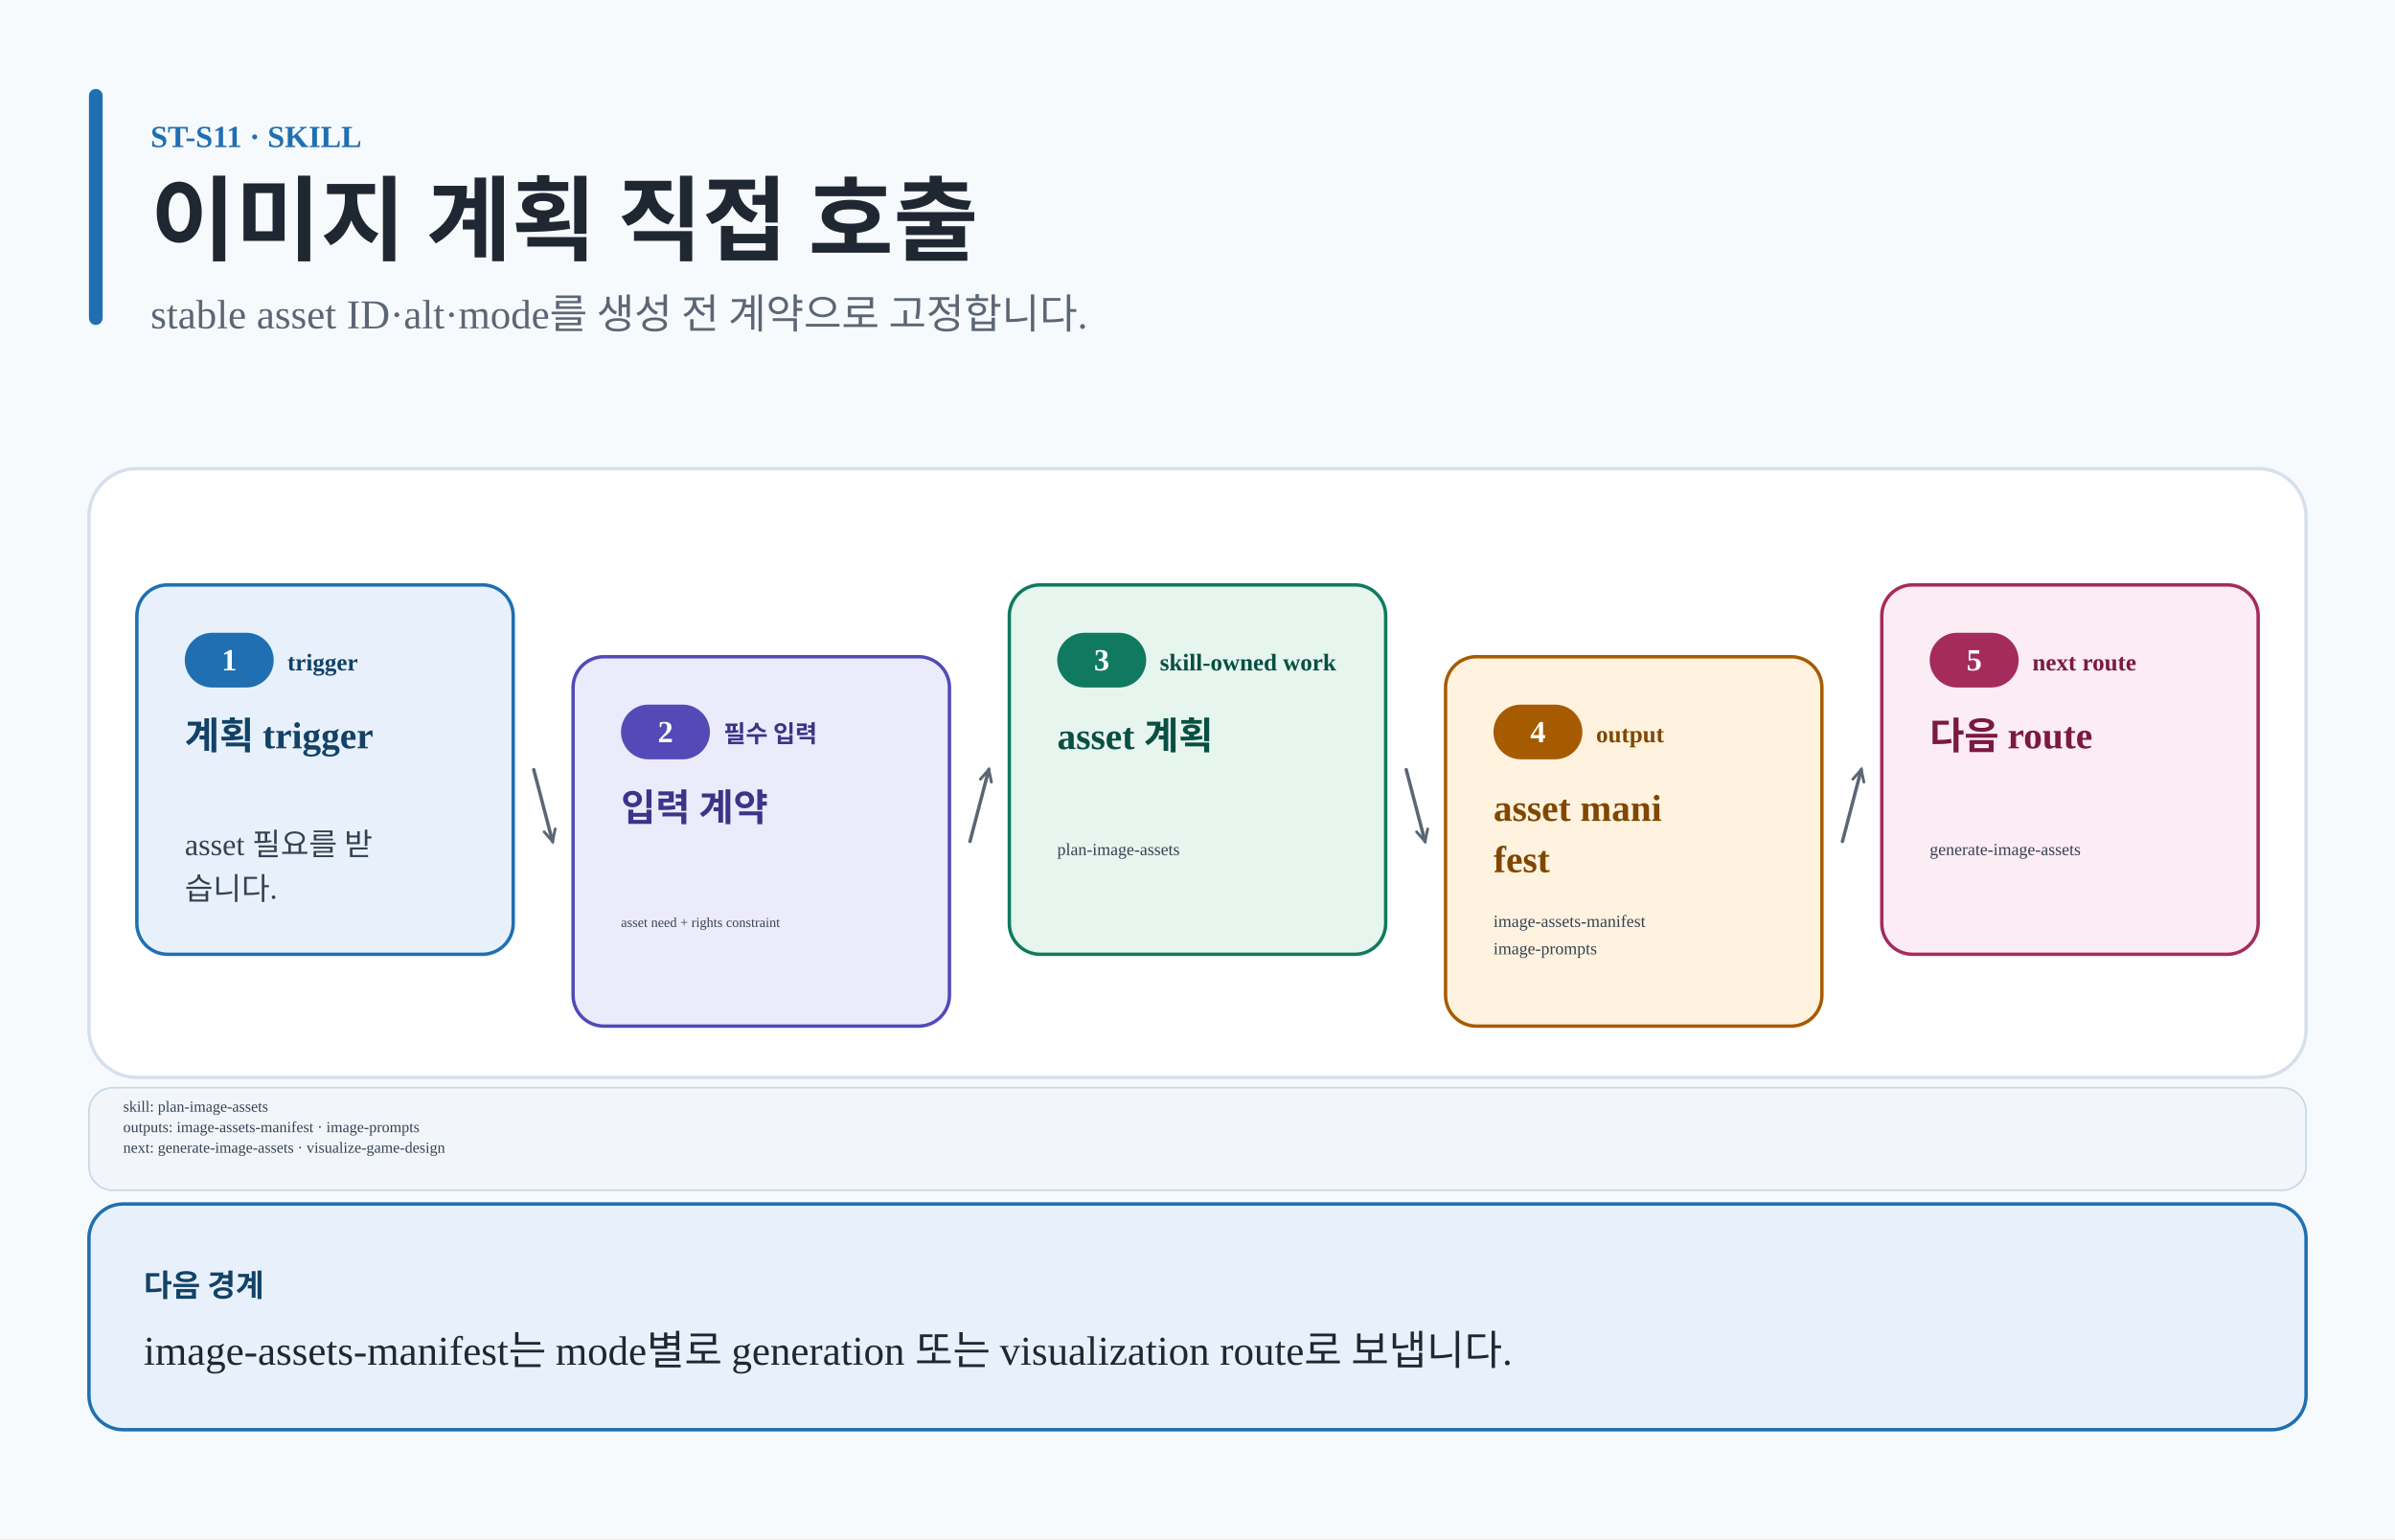
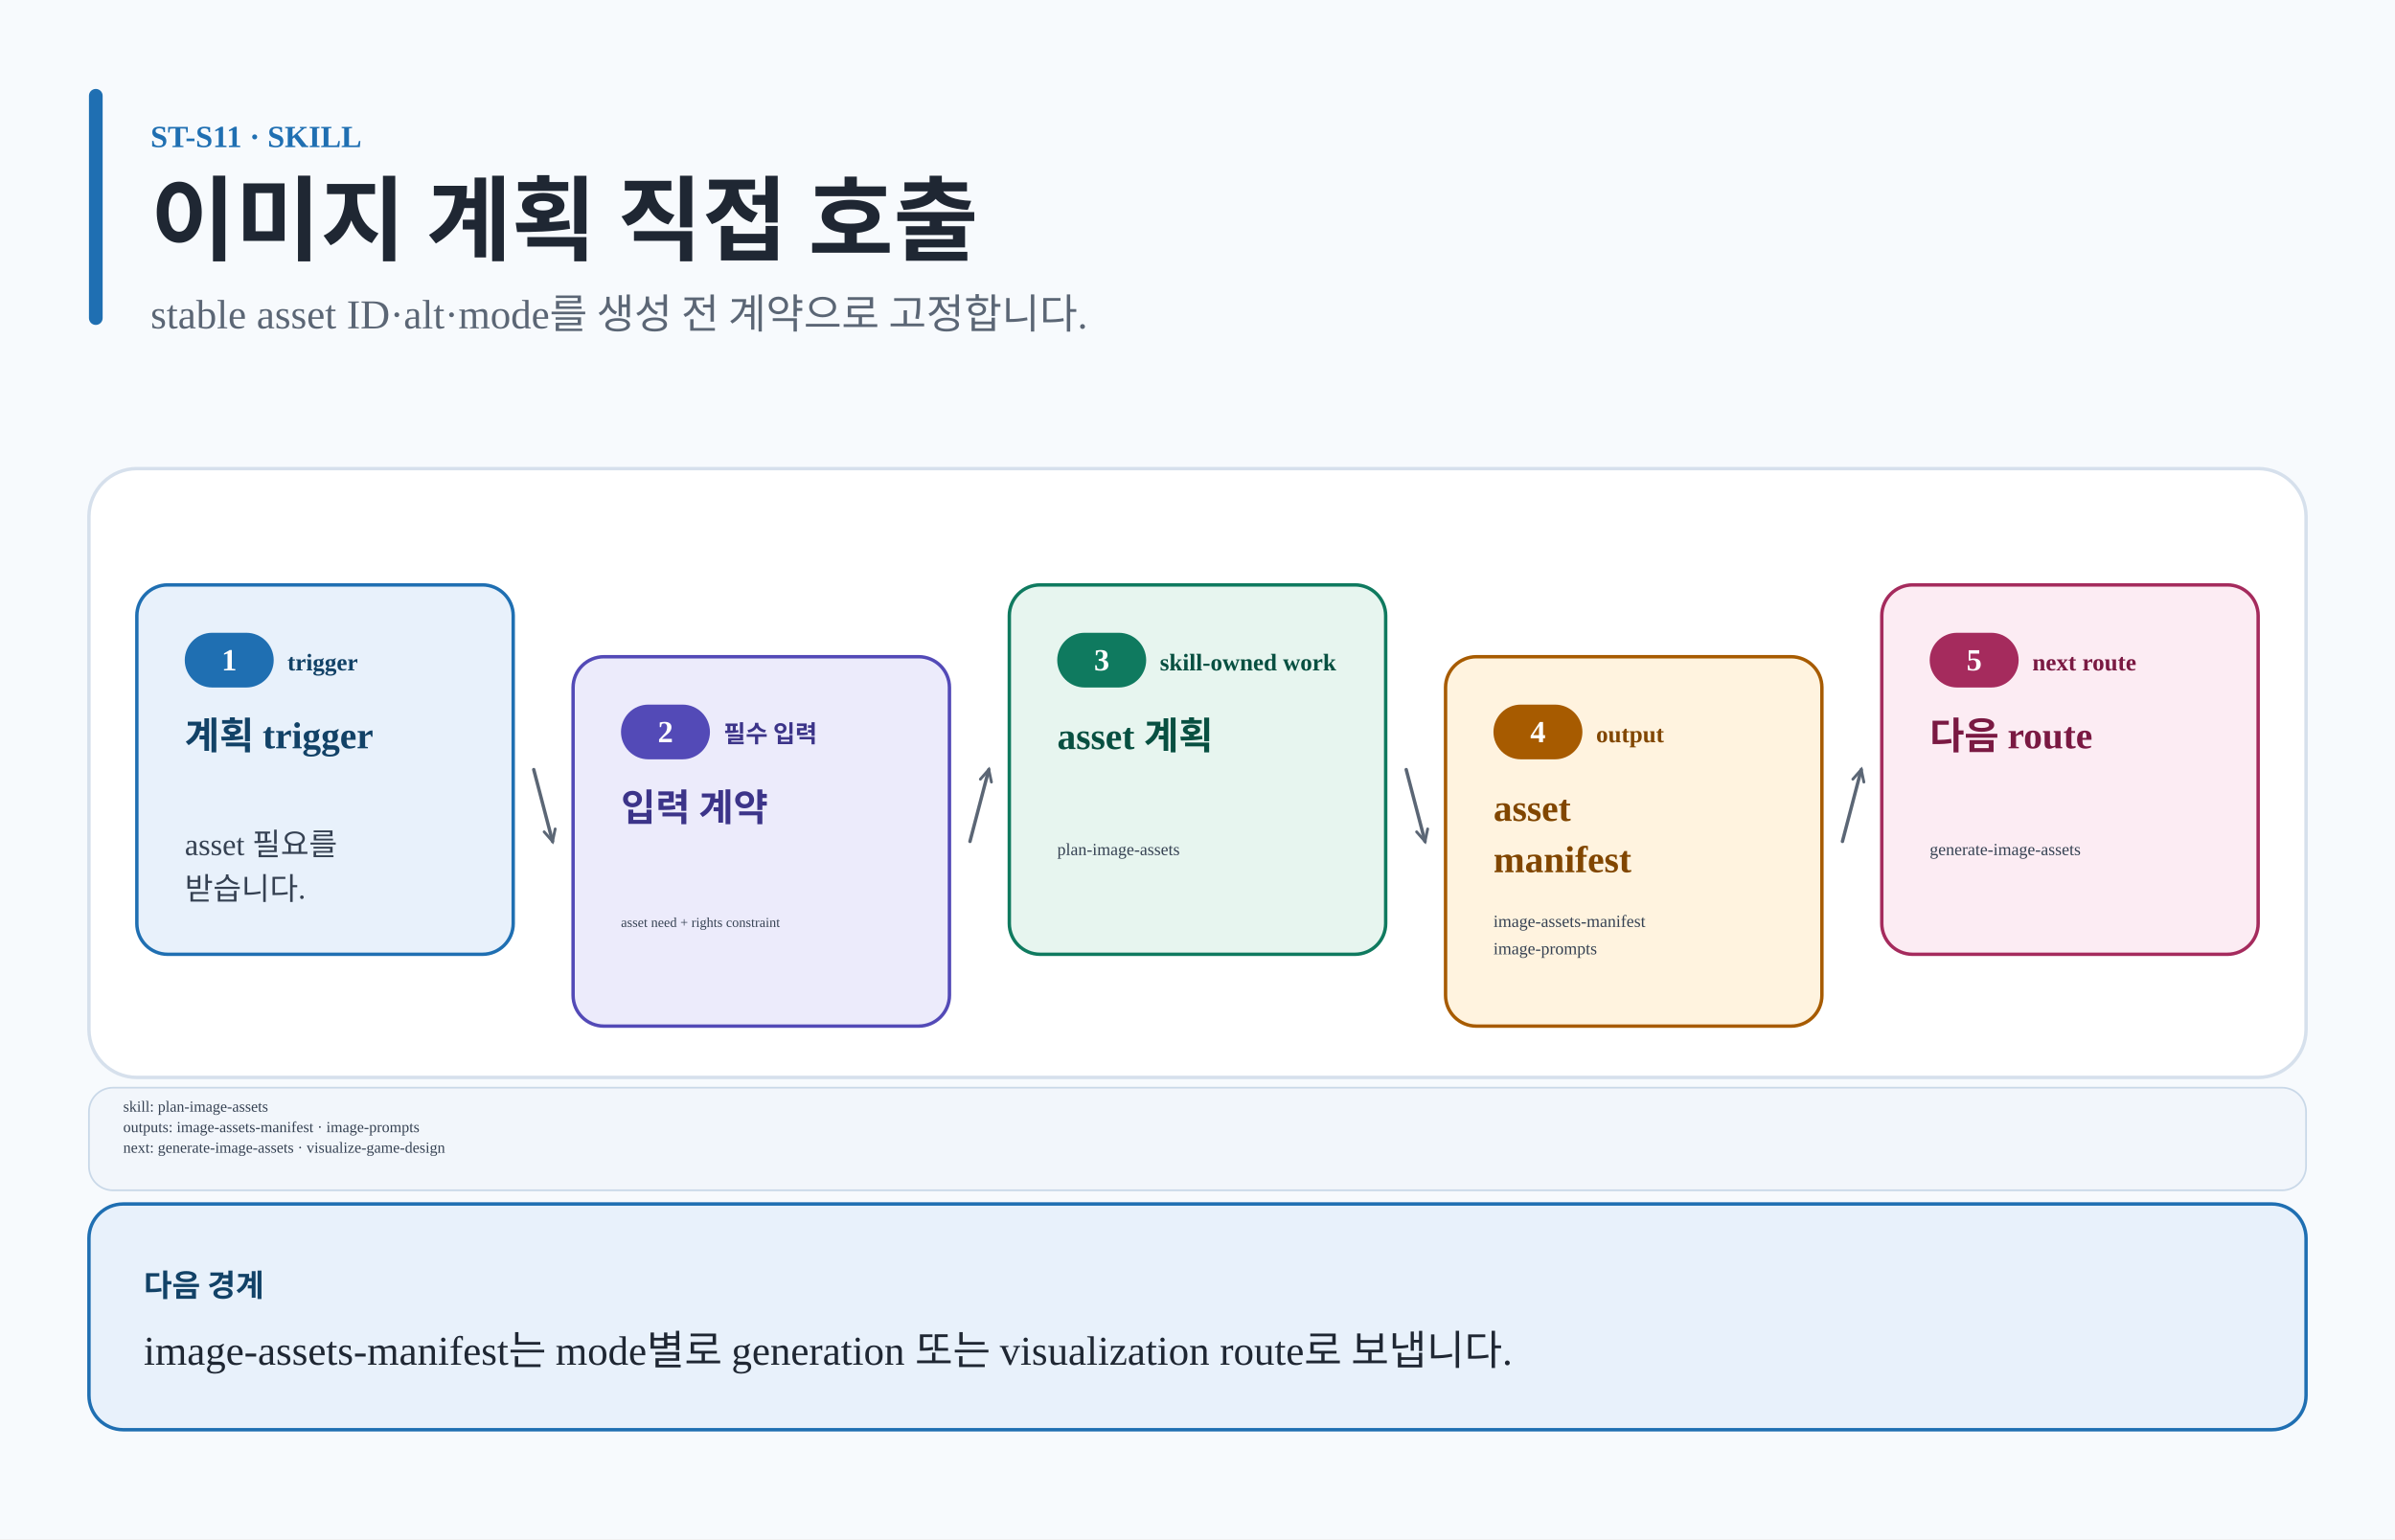
<svg xmlns="http://www.w3.org/2000/svg" viewBox="0 0 1400 900" width="1400" height="900" role="img" aria-label="이미지 자산 계획 직접 호출 흐름">
  <defs>
    <marker id="open-arrow" viewBox="0 0 12 12" refX="10" refY="6" markerWidth="10" markerHeight="10" markerUnits="userSpaceOnUse" orient="auto">
      <path d="M 2 2 L 10 6 L 2 10" fill="none" stroke="#5B6675" stroke-width="2" stroke-linecap="round" />
    </marker>
  </defs>
  <rect width="1400" height="900" fill="#F7FAFD" />
  <rect x="52" y="52" width="8" height="138" rx="4" fill="#1F6FB2" />
  <text x="88" y="86" fill="#1F6FB2" font-size="18" font-weight="700">ST-S11 · SKILL</text>
  <text x="88" y="148" fill="#1F2733" font-size="54" font-weight="700">이미지 계획 직접 호출</text>
  <text x="88" y="192" fill="#5B6675" font-size="24">stable asset ID·alt·mode를 생성 전 계약으로 고정합니다.</text>
  <rect x="52" y="274" width="1296" height="356" rx="28" fill="#FFFFFF" stroke="#D6E0EC" stroke-width="2" />
  <path d="M 312 450 L 323 492" fill="none" stroke="#5B6675" stroke-width="2" stroke-linecap="round" marker-end="url(#open-arrow)" />
  <path d="M 567 492 L 578 450" fill="none" stroke="#5B6675" stroke-width="2" stroke-linecap="round" marker-end="url(#open-arrow)" />
  <path d="M 822 450 L 833 492" fill="none" stroke="#5B6675" stroke-width="2" stroke-linecap="round" marker-end="url(#open-arrow)" />
  <path d="M 1077 492 L 1088 450" fill="none" stroke="#5B6675" stroke-width="2" stroke-linecap="round" marker-end="url(#open-arrow)" />
  <g aria-label="읽기 순서 1: 계획 trigger">
    <rect x="80" y="342" width="220" height="216" rx="18" fill="#E8F1FB" stroke="#1F6FB2" stroke-width="2" />
    <rect x="108" y="370" width="52" height="32" rx="16" fill="#1F6FB2" />
    <text x="134" y="392" text-anchor="middle" fill="#FFFFFF" font-size="18" font-weight="700">1</text>
    <text x="168" y="392" fill="#124267" font-size="14" font-weight="700">trigger</text>
    <text x="108" y="438" fill="#124267" font-size="22" font-weight="700">계획 trigger</text>
-     <text x="108" y="500" fill="#354152" font-size="18" font-weight="400">asset 필요를 받</text>
-     <text x="108" y="526" fill="#354152" font-size="18" font-weight="400">습니다.</text>
+     <text x="108" y="500" fill="#354152" font-size="18" font-weight="400">asset 필요를</text>
+     <text x="108" y="526" fill="#354152" font-size="18" font-weight="400">받습니다.</text>
  </g>
  <g aria-label="읽기 순서 2: 입력 계약">
    <rect x="335" y="384" width="220" height="216" rx="18" fill="#ECEBFB" stroke="#534AB7" stroke-width="2" />
    <rect x="363" y="412" width="52" height="32" rx="16" fill="#534AB7" />
    <text x="389" y="434" text-anchor="middle" fill="#FFFFFF" font-size="18" font-weight="700">2</text>
    <text x="423" y="434" fill="#3C3489" font-size="14" font-weight="700">필수 입력</text>
    <text x="363" y="480" fill="#3C3489" font-size="22" font-weight="700">입력 계약</text>
    <text x="363" y="542" fill="#354152" font-size="8" textLength="164" lengthAdjust="spacingAndGlyphs">asset need + rights constraint</text>
  </g>
  <g aria-label="읽기 순서 3: asset 계획">
    <rect x="590" y="342" width="220" height="216" rx="18" fill="#E7F5EF" stroke="#0F7A5F" stroke-width="2" />
    <rect x="618" y="370" width="52" height="32" rx="16" fill="#0F7A5F" />
    <text x="644" y="392" text-anchor="middle" fill="#FFFFFF" font-size="18" font-weight="700">3</text>
    <text x="678" y="392" fill="#085041" font-size="14" font-weight="700">skill-owned work</text>
    <text x="618" y="438" fill="#085041" font-size="22" font-weight="700">asset 계획</text>
    <text x="618" y="500" fill="#354152" font-size="10" textLength="164" lengthAdjust="spacingAndGlyphs">plan-image-assets</text>
  </g>
  <g aria-label="읽기 순서 4: asset manifest">
    <rect x="845" y="384" width="220" height="216" rx="18" fill="#FFF3DF" stroke="#A75B00" stroke-width="2" />
    <rect x="873" y="412" width="52" height="32" rx="16" fill="#A75B00" />
    <text x="899" y="434" text-anchor="middle" fill="#FFFFFF" font-size="18" font-weight="700">4</text>
    <text x="933" y="434" fill="#814600" font-size="14" font-weight="700">output</text>
-     <text x="873" y="480" fill="#814600" font-size="22" font-weight="700">asset mani</text>
-     <text x="873" y="510" fill="#814600" font-size="22" font-weight="700">fest</text>
+     <text x="873" y="480" fill="#814600" font-size="22" font-weight="700">asset</text>
+     <text x="873" y="510" fill="#814600" font-size="22" font-weight="700">manifest</text>
    <text x="873" y="542" fill="#354152" font-size="10" textLength="164" lengthAdjust="spacingAndGlyphs">image-assets-manifest</text>
    <text x="873" y="558" fill="#354152" font-size="10" textLength="164" lengthAdjust="spacingAndGlyphs">image-prompts</text>
  </g>
  <g aria-label="읽기 순서 5: 다음 route">
    <rect x="1100" y="342" width="220" height="216" rx="18" fill="#FCECF3" stroke="#A52B5D" stroke-width="2" />
    <rect x="1128" y="370" width="52" height="32" rx="16" fill="#A52B5D" />
    <text x="1154" y="392" text-anchor="middle" fill="#FFFFFF" font-size="18" font-weight="700">5</text>
    <text x="1188" y="392" fill="#7A1942" font-size="14" font-weight="700">next route</text>
    <text x="1128" y="438" fill="#7A1942" font-size="22" font-weight="700">다음 route</text>
    <text x="1128" y="500" fill="#354152" font-size="10" textLength="164" lengthAdjust="spacingAndGlyphs">generate-image-assets</text>
  </g>
  <rect x="52" y="636" width="1296" height="60" rx="14" fill="#F2F6FB" stroke="#C9D8E8" stroke-width="1" />
  <text x="72" y="650" fill="#354152" font-size="9">skill: plan-image-assets</text>
  <text x="72" y="662" fill="#354152" font-size="9">outputs: image-assets-manifest · image-prompts</text>
  <text x="72" y="674" fill="#354152" font-size="9">next: generate-image-assets · visualize-game-design</text>
  <rect x="52" y="704" width="1296" height="132" rx="20" fill="#E8F1FB" stroke="#1F6FB2" stroke-width="2" />
  <text x="84" y="758" fill="#124267" font-size="18" font-weight="700">다음 경계</text>
  <text x="84" y="798" fill="#1F2733" font-size="24">image-assets-manifest는 mode별로 generation 또는 visualization route로 보냅니다.</text>
</svg>
